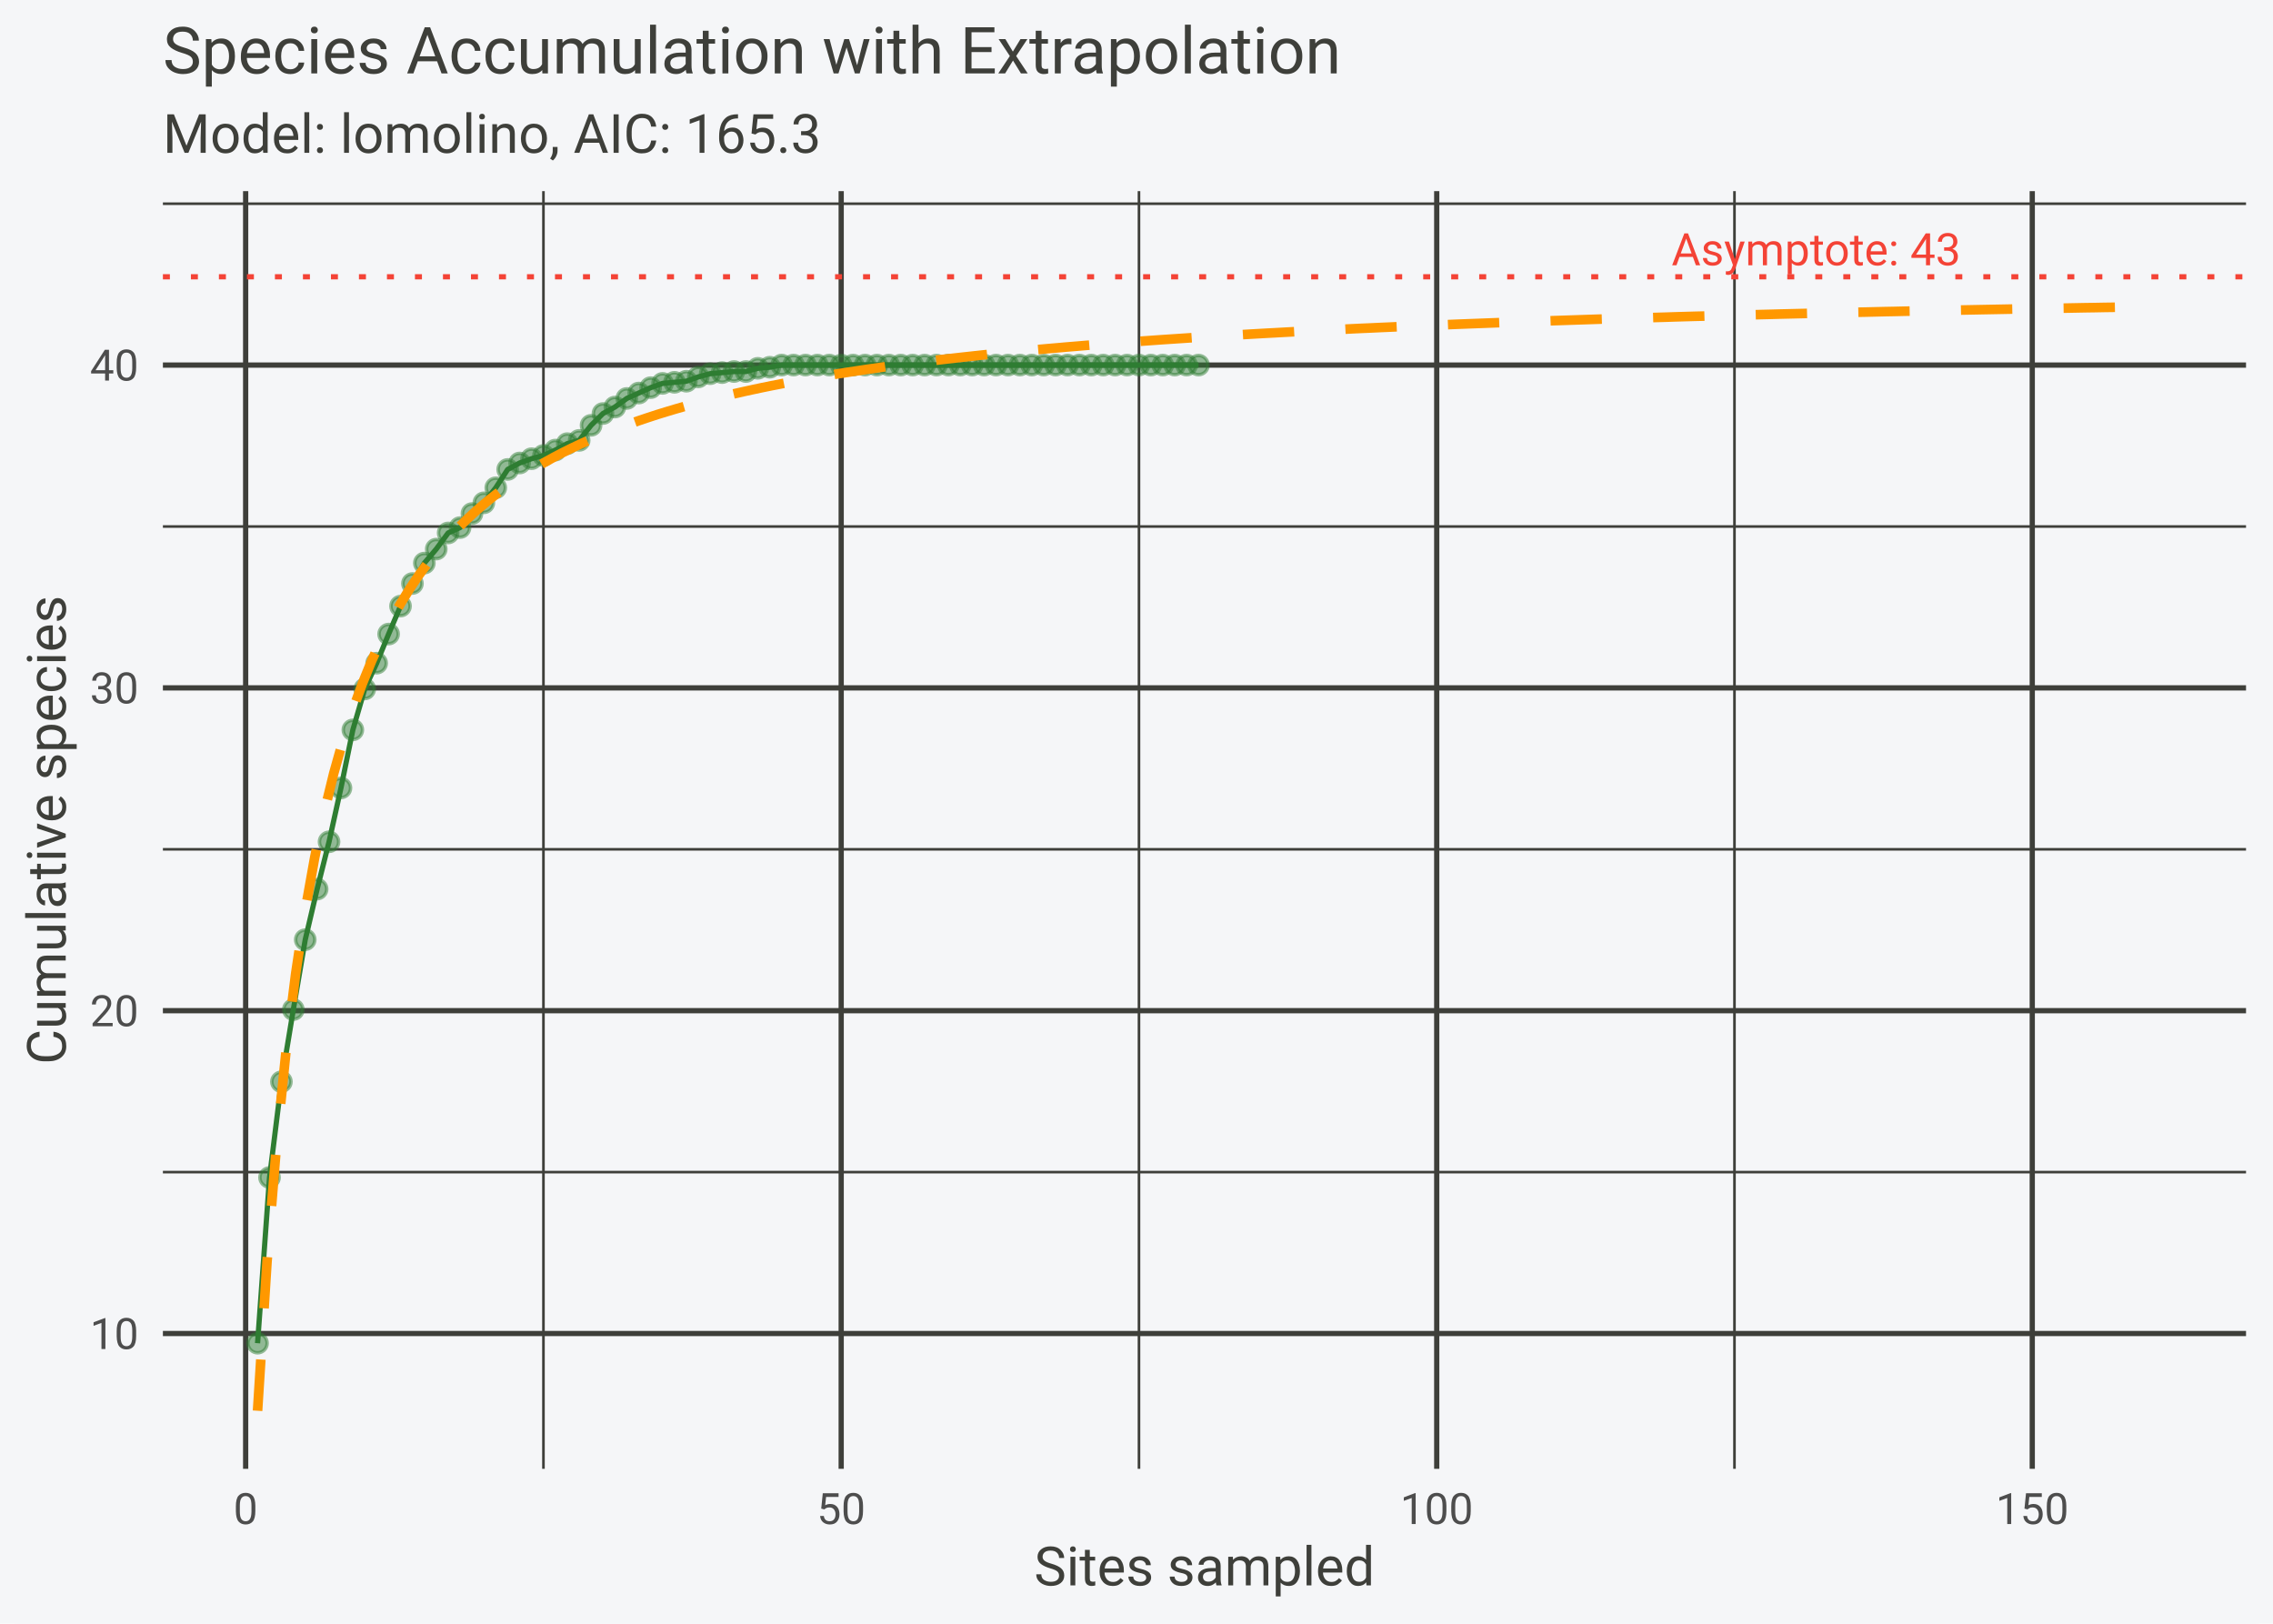
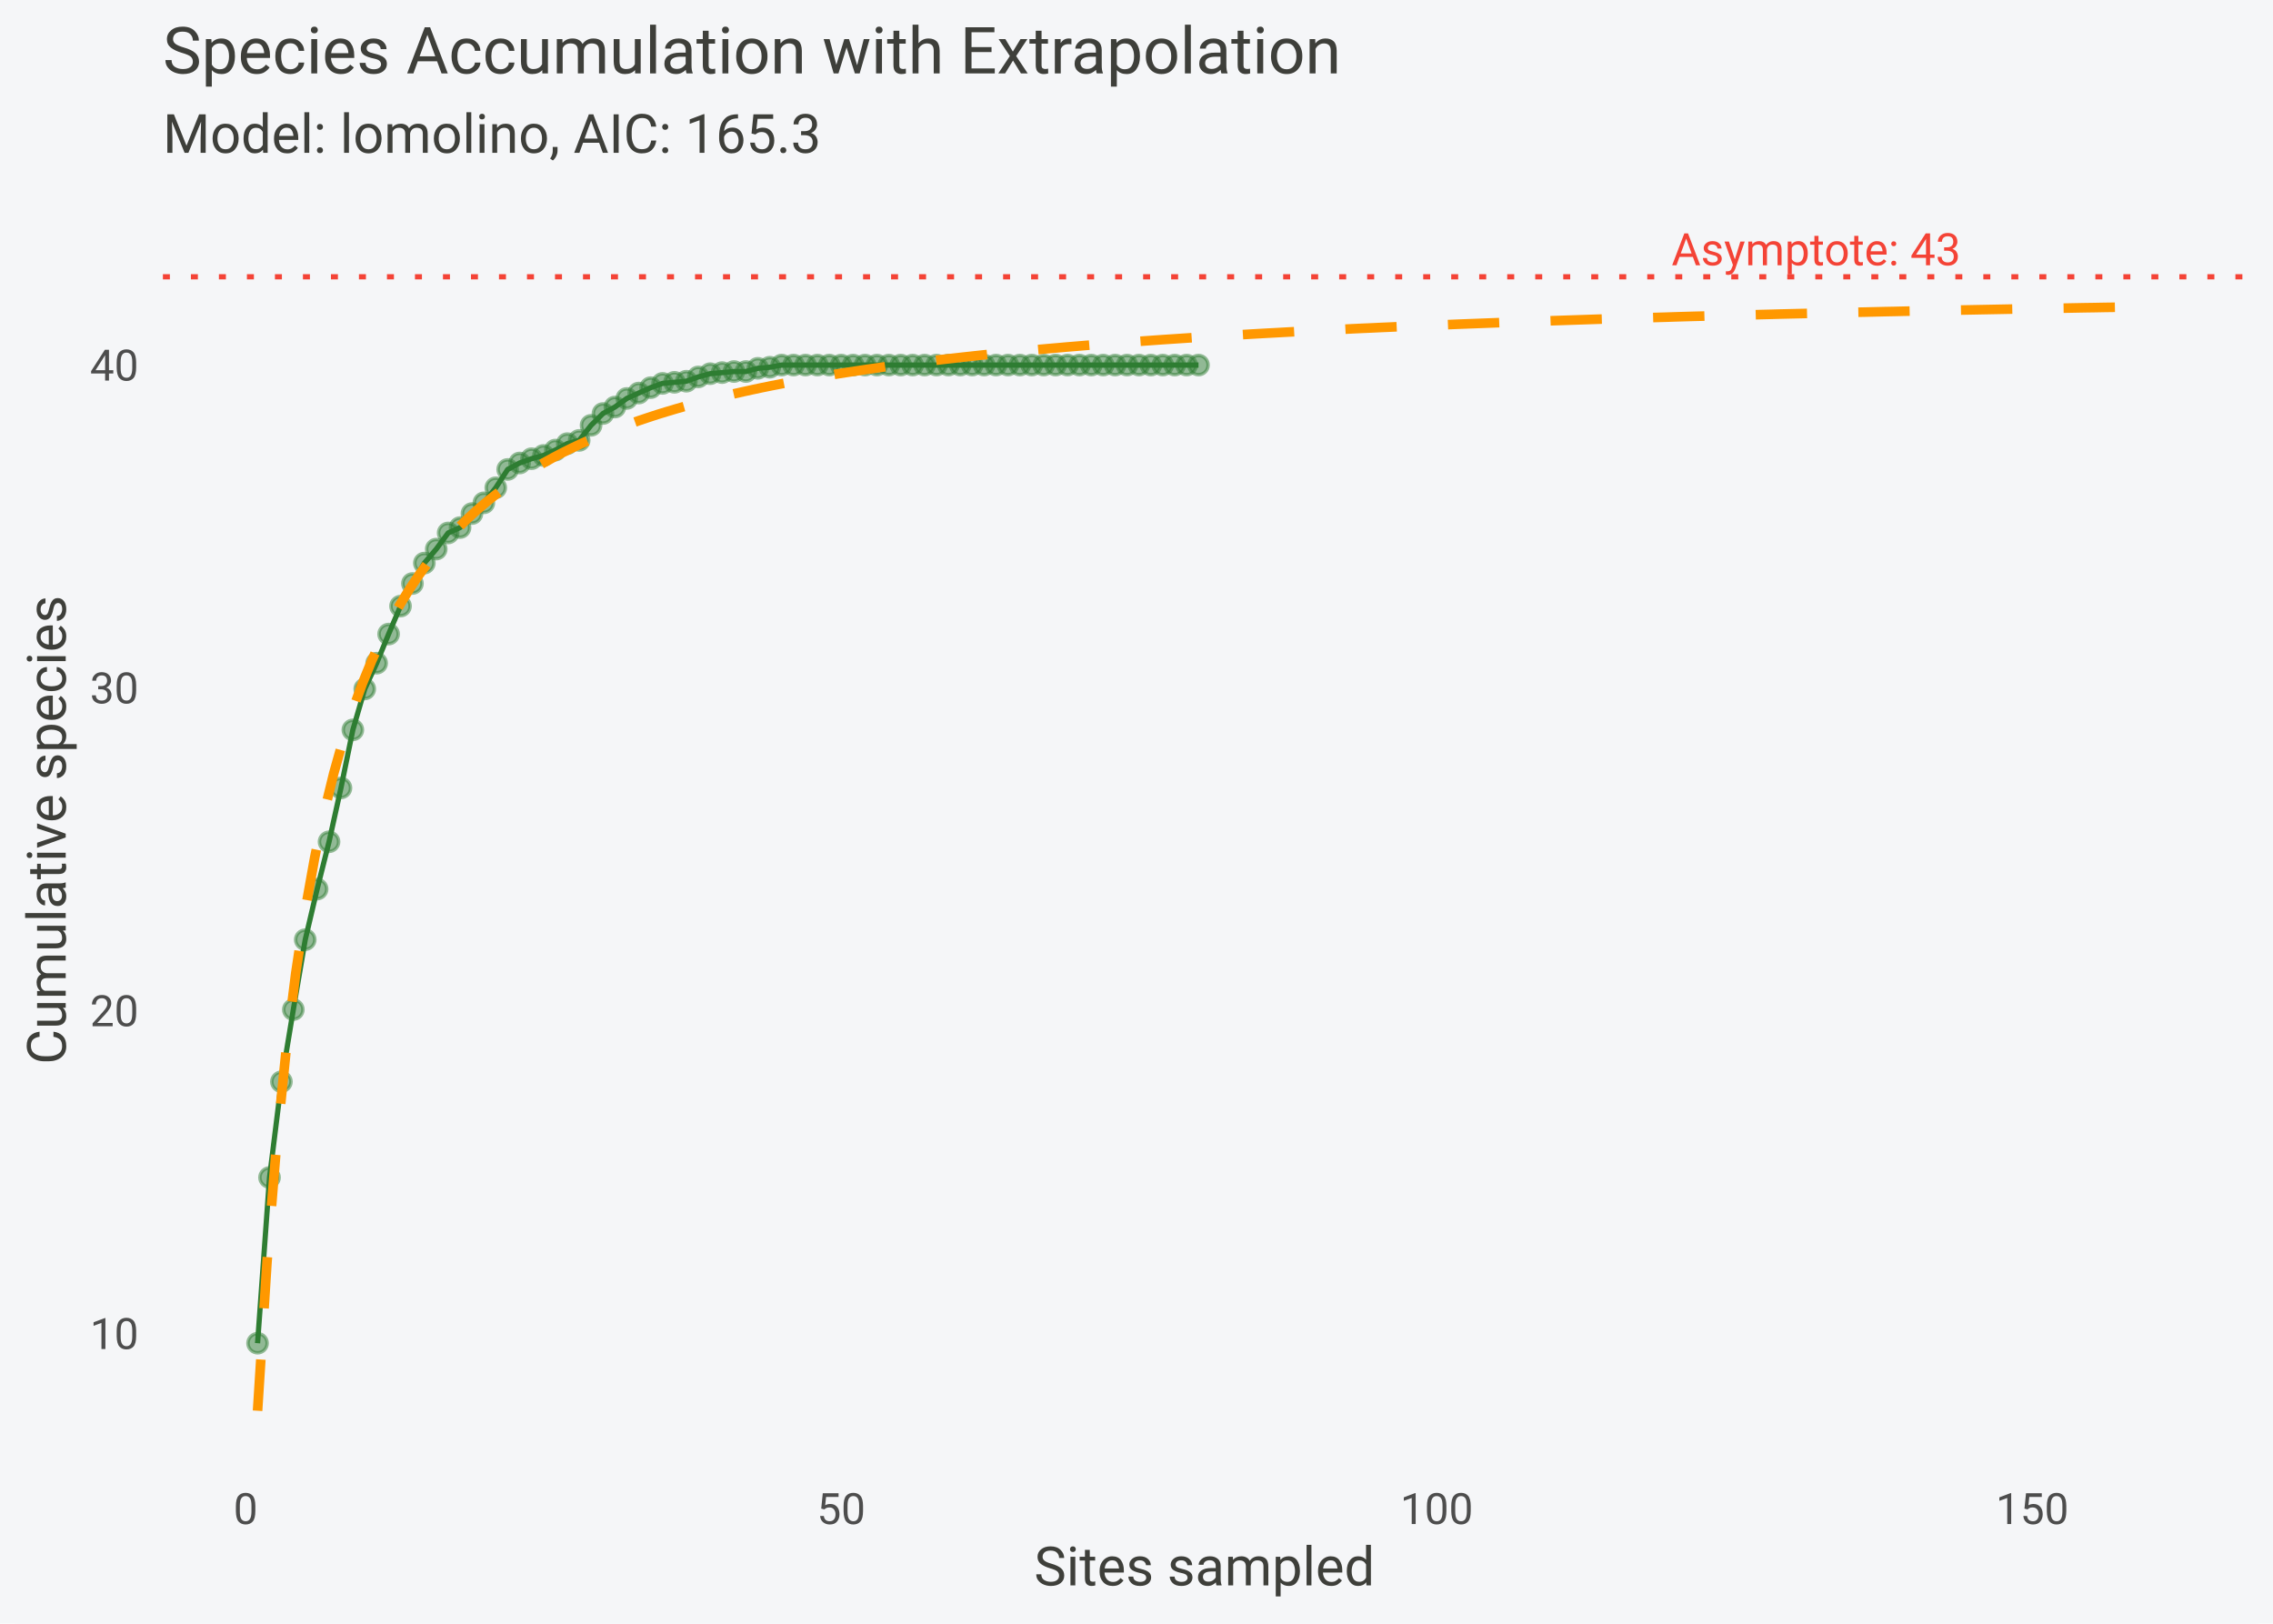
<svg xmlns="http://www.w3.org/2000/svg" width="504.00pt" height="360.00pt" viewBox="0 0 504.00 360.00">
  <g class="svglite">
    <defs>
      <style type="text/css">
    /* theme-aware-processed */
    .svglite line, .svglite polyline, .svglite polygon, .svglite path, .svglite circle {
      fill: none;
      stroke: #3E3F3A;
      stroke-linecap: round;
      stroke-linejoin: round;
      stroke-miterlimit: 10.00;
    }
    .svglite &gt; g &gt; rect {
      fill: none;
      stroke: #3E3F3A;
      stroke-linecap: round;
      stroke-linejoin: round;
      stroke-miterlimit: 10.00;
    }
    .svglite text {
      white-space: pre;
      fill: #3E3F3A;
    }
    .svglite g.glyphgroup path {
      fill: inherit;
      stroke: none;
    }
  </style>
    </defs>
    <rect width="100%" height="100%" style="stroke: none; fill: #F5F6F8;" />
    <defs>
      <clipPath id="cpMC4wMHw1MDQuMDB8MC4wMHwzNjAuMDA=">
        <rect x="0.00" y="0.00" width="504.00" height="360.00" />
      </clipPath>
    </defs>
    <g clip-path="url(#cpMC4wMHw1MDQuMDB8MC4wMHwzNjAuMDA=)">
      <rect rx="4" x="0.00" y="0.00" width="504.00" height="360.00" style="stroke-width: 1.16; stroke: none; fill: #F5F6F8;" />
    </g>
    <defs>
      <clipPath id="cpMzYuMTJ8NDk4LjAyfDQyLjM4fDMyNS42NQ==">
        <rect x="36.12" y="42.38" width="461.90" height="283.28" />
      </clipPath>
    </defs>
    <g clip-path="url(#cpMzYuMTJ8NDk4LjAyfDQyLjM4fDMyNS42NQ==)">
-       <polyline points="36.12,259.87 498.02,259.87 " style="stroke-width: 0.58; stroke: #3E3F3A; stroke-linecap: butt;" />
-       <polyline points="36.12,188.30 498.02,188.30 " style="stroke-width: 0.58; stroke: #3E3F3A; stroke-linecap: butt;" />
-       <polyline points="36.12,116.73 498.02,116.73 " style="stroke-width: 0.58; stroke: #3E3F3A; stroke-linecap: butt;" />
-       <polyline points="36.12,45.16 498.02,45.16 " style="stroke-width: 0.58; stroke: #3E3F3A; stroke-linecap: butt;" />
-       <polyline points="120.50,325.65 120.50,42.38 " style="stroke-width: 0.58; stroke: #3E3F3A; stroke-linecap: butt;" />
-       <polyline points="252.55,325.65 252.55,42.38 " style="stroke-width: 0.58; stroke: #3E3F3A; stroke-linecap: butt;" />
-       <polyline points="384.59,325.65 384.59,42.38 " style="stroke-width: 0.58; stroke: #3E3F3A; stroke-linecap: butt;" />
-       <polyline points="36.12,295.65 498.02,295.65 " style="stroke-width: 1.16; stroke: #3E3F3A; stroke-linecap: butt;" />
-       <polyline points="36.12,224.08 498.02,224.08 " style="stroke-width: 1.16; stroke: #3E3F3A; stroke-linecap: butt;" />
-       <polyline points="36.12,152.51 498.02,152.51 " style="stroke-width: 1.16; stroke: #3E3F3A; stroke-linecap: butt;" />
-       <polyline points="36.12,80.94 498.02,80.94 " style="stroke-width: 1.16; stroke: #3E3F3A; stroke-linecap: butt;" />
-       <polyline points="54.47,325.65 54.47,42.38 " style="stroke-width: 1.16; stroke: #3E3F3A; stroke-linecap: butt;" />
-       <polyline points="186.52,325.65 186.52,42.38 " style="stroke-width: 1.16; stroke: #3E3F3A; stroke-linecap: butt;" />
-       <polyline points="318.57,325.65 318.57,42.38 " style="stroke-width: 1.16; stroke: #3E3F3A; stroke-linecap: butt;" />
-       <polyline points="450.62,325.65 450.62,42.38 " style="stroke-width: 1.16; stroke: #3E3F3A; stroke-linecap: butt;" />
      <circle cx="57.11" cy="297.80" r="2.13" style="stroke-width: 0.77; stroke: #2E7D32; stroke-opacity: 0.50; fill: #2E7D32; fill-opacity: 0.50;" />
      <circle cx="59.76" cy="261.06" r="2.13" style="stroke-width: 0.77; stroke: #2E7D32; stroke-opacity: 0.50; fill: #2E7D32; fill-opacity: 0.50;" />
      <circle cx="62.40" cy="239.83" r="2.13" style="stroke-width: 0.77; stroke: #2E7D32; stroke-opacity: 0.50; fill: #2E7D32; fill-opacity: 0.50;" />
      <circle cx="65.04" cy="223.84" r="2.13" style="stroke-width: 0.77; stroke: #2E7D32; stroke-opacity: 0.50; fill: #2E7D32; fill-opacity: 0.50;" />
      <circle cx="67.68" cy="208.34" r="2.13" style="stroke-width: 0.77; stroke: #2E7D32; stroke-opacity: 0.50; fill: #2E7D32; fill-opacity: 0.50;" />
      <circle cx="70.32" cy="197.12" r="2.13" style="stroke-width: 0.77; stroke: #2E7D32; stroke-opacity: 0.50; fill: #2E7D32; fill-opacity: 0.50;" />
      <circle cx="72.96" cy="186.63" r="2.13" style="stroke-width: 0.77; stroke: #2E7D32; stroke-opacity: 0.50; fill: #2E7D32; fill-opacity: 0.50;" />
      <circle cx="75.60" cy="174.70" r="2.13" style="stroke-width: 0.77; stroke: #2E7D32; stroke-opacity: 0.50; fill: #2E7D32; fill-opacity: 0.50;" />
      <circle cx="78.24" cy="161.82" r="2.13" style="stroke-width: 0.77; stroke: #2E7D32; stroke-opacity: 0.50; fill: #2E7D32; fill-opacity: 0.50;" />
      <circle cx="80.88" cy="152.75" r="2.13" style="stroke-width: 0.77; stroke: #2E7D32; stroke-opacity: 0.50; fill: #2E7D32; fill-opacity: 0.50;" />
      <circle cx="83.52" cy="147.03" r="2.13" style="stroke-width: 0.77; stroke: #2E7D32; stroke-opacity: 0.50; fill: #2E7D32; fill-opacity: 0.50;" />
      <circle cx="86.17" cy="140.58" r="2.13" style="stroke-width: 0.77; stroke: #2E7D32; stroke-opacity: 0.50; fill: #2E7D32; fill-opacity: 0.50;" />
      <circle cx="88.81" cy="134.38" r="2.13" style="stroke-width: 0.77; stroke: #2E7D32; stroke-opacity: 0.50; fill: #2E7D32; fill-opacity: 0.50;" />
      <circle cx="91.45" cy="129.37" r="2.13" style="stroke-width: 0.77; stroke: #2E7D32; stroke-opacity: 0.50; fill: #2E7D32; fill-opacity: 0.50;" />
      <circle cx="94.09" cy="124.84" r="2.13" style="stroke-width: 0.77; stroke: #2E7D32; stroke-opacity: 0.50; fill: #2E7D32; fill-opacity: 0.50;" />
      <circle cx="96.73" cy="121.74" r="2.13" style="stroke-width: 0.77; stroke: #2E7D32; stroke-opacity: 0.50; fill: #2E7D32; fill-opacity: 0.50;" />
      <circle cx="99.37" cy="118.16" r="2.13" style="stroke-width: 0.77; stroke: #2E7D32; stroke-opacity: 0.50; fill: #2E7D32; fill-opacity: 0.50;" />
      <circle cx="102.01" cy="116.97" r="2.13" style="stroke-width: 0.77; stroke: #2E7D32; stroke-opacity: 0.50; fill: #2E7D32; fill-opacity: 0.50;" />
      <circle cx="104.65" cy="113.86" r="2.13" style="stroke-width: 0.77; stroke: #2E7D32; stroke-opacity: 0.50; fill: #2E7D32; fill-opacity: 0.50;" />
      <circle cx="107.29" cy="111.48" r="2.13" style="stroke-width: 0.77; stroke: #2E7D32; stroke-opacity: 0.50; fill: #2E7D32; fill-opacity: 0.50;" />
      <circle cx="109.93" cy="108.14" r="2.13" style="stroke-width: 0.77; stroke: #2E7D32; stroke-opacity: 0.50; fill: #2E7D32; fill-opacity: 0.50;" />
      <circle cx="112.57" cy="104.08" r="2.13" style="stroke-width: 0.77; stroke: #2E7D32; stroke-opacity: 0.50; fill: #2E7D32; fill-opacity: 0.50;" />
      <circle cx="115.22" cy="102.65" r="2.13" style="stroke-width: 0.77; stroke: #2E7D32; stroke-opacity: 0.50; fill: #2E7D32; fill-opacity: 0.50;" />
      <circle cx="117.86" cy="101.70" r="2.13" style="stroke-width: 0.77; stroke: #2E7D32; stroke-opacity: 0.50; fill: #2E7D32; fill-opacity: 0.50;" />
      <circle cx="120.50" cy="100.98" r="2.13" style="stroke-width: 0.77; stroke: #2E7D32; stroke-opacity: 0.50; fill: #2E7D32; fill-opacity: 0.50;" />
      <circle cx="123.14" cy="99.79" r="2.13" style="stroke-width: 0.77; stroke: #2E7D32; stroke-opacity: 0.50; fill: #2E7D32; fill-opacity: 0.50;" />
      <circle cx="125.78" cy="98.36" r="2.13" style="stroke-width: 0.77; stroke: #2E7D32; stroke-opacity: 0.50; fill: #2E7D32; fill-opacity: 0.50;" />
      <circle cx="128.42" cy="97.64" r="2.13" style="stroke-width: 0.77; stroke: #2E7D32; stroke-opacity: 0.50; fill: #2E7D32; fill-opacity: 0.50;" />
      <circle cx="131.06" cy="94.30" r="2.13" style="stroke-width: 0.77; stroke: #2E7D32; stroke-opacity: 0.50; fill: #2E7D32; fill-opacity: 0.50;" />
      <circle cx="133.70" cy="91.68" r="2.13" style="stroke-width: 0.77; stroke: #2E7D32; stroke-opacity: 0.50; fill: #2E7D32; fill-opacity: 0.50;" />
      <circle cx="136.34" cy="90.25" r="2.13" style="stroke-width: 0.77; stroke: #2E7D32; stroke-opacity: 0.50; fill: #2E7D32; fill-opacity: 0.50;" />
      <circle cx="138.98" cy="88.34" r="2.13" style="stroke-width: 0.77; stroke: #2E7D32; stroke-opacity: 0.50; fill: #2E7D32; fill-opacity: 0.50;" />
      <circle cx="141.63" cy="87.14" r="2.13" style="stroke-width: 0.77; stroke: #2E7D32; stroke-opacity: 0.50; fill: #2E7D32; fill-opacity: 0.50;" />
      <circle cx="144.27" cy="85.95" r="2.13" style="stroke-width: 0.77; stroke: #2E7D32; stroke-opacity: 0.50; fill: #2E7D32; fill-opacity: 0.50;" />
      <circle cx="146.91" cy="85.00" r="2.13" style="stroke-width: 0.77; stroke: #2E7D32; stroke-opacity: 0.50; fill: #2E7D32; fill-opacity: 0.50;" />
      <circle cx="149.55" cy="84.76" r="2.13" style="stroke-width: 0.77; stroke: #2E7D32; stroke-opacity: 0.50; fill: #2E7D32; fill-opacity: 0.50;" />
      <circle cx="152.19" cy="84.52" r="2.13" style="stroke-width: 0.77; stroke: #2E7D32; stroke-opacity: 0.50; fill: #2E7D32; fill-opacity: 0.50;" />
      <circle cx="154.83" cy="83.57" r="2.13" style="stroke-width: 0.77; stroke: #2E7D32; stroke-opacity: 0.50; fill: #2E7D32; fill-opacity: 0.50;" />
      <circle cx="157.47" cy="82.85" r="2.13" style="stroke-width: 0.77; stroke: #2E7D32; stroke-opacity: 0.50; fill: #2E7D32; fill-opacity: 0.50;" />
      <circle cx="160.11" cy="82.61" r="2.13" style="stroke-width: 0.77; stroke: #2E7D32; stroke-opacity: 0.50; fill: #2E7D32; fill-opacity: 0.50;" />
      <circle cx="162.75" cy="82.37" r="2.13" style="stroke-width: 0.77; stroke: #2E7D32; stroke-opacity: 0.50; fill: #2E7D32; fill-opacity: 0.50;" />
      <circle cx="165.39" cy="82.37" r="2.13" style="stroke-width: 0.77; stroke: #2E7D32; stroke-opacity: 0.50; fill: #2E7D32; fill-opacity: 0.50;" />
      <circle cx="168.03" cy="81.66" r="2.13" style="stroke-width: 0.77; stroke: #2E7D32; stroke-opacity: 0.50; fill: #2E7D32; fill-opacity: 0.50;" />
      <circle cx="170.68" cy="81.42" r="2.13" style="stroke-width: 0.77; stroke: #2E7D32; stroke-opacity: 0.50; fill: #2E7D32; fill-opacity: 0.50;" />
      <circle cx="173.32" cy="80.94" r="2.13" style="stroke-width: 0.77; stroke: #2E7D32; stroke-opacity: 0.50; fill: #2E7D32; fill-opacity: 0.50;" />
      <circle cx="175.96" cy="80.94" r="2.13" style="stroke-width: 0.77; stroke: #2E7D32; stroke-opacity: 0.50; fill: #2E7D32; fill-opacity: 0.50;" />
      <circle cx="178.60" cy="80.94" r="2.13" style="stroke-width: 0.77; stroke: #2E7D32; stroke-opacity: 0.50; fill: #2E7D32; fill-opacity: 0.50;" />
      <circle cx="181.24" cy="80.94" r="2.13" style="stroke-width: 0.77; stroke: #2E7D32; stroke-opacity: 0.50; fill: #2E7D32; fill-opacity: 0.50;" />
      <circle cx="183.88" cy="80.94" r="2.13" style="stroke-width: 0.77; stroke: #2E7D32; stroke-opacity: 0.50; fill: #2E7D32; fill-opacity: 0.50;" />
      <circle cx="186.52" cy="80.94" r="2.13" style="stroke-width: 0.77; stroke: #2E7D32; stroke-opacity: 0.50; fill: #2E7D32; fill-opacity: 0.50;" />
      <circle cx="189.16" cy="80.94" r="2.13" style="stroke-width: 0.77; stroke: #2E7D32; stroke-opacity: 0.50; fill: #2E7D32; fill-opacity: 0.50;" />
      <circle cx="191.80" cy="80.94" r="2.13" style="stroke-width: 0.77; stroke: #2E7D32; stroke-opacity: 0.50; fill: #2E7D32; fill-opacity: 0.50;" />
      <circle cx="194.44" cy="80.94" r="2.13" style="stroke-width: 0.77; stroke: #2E7D32; stroke-opacity: 0.50; fill: #2E7D32; fill-opacity: 0.50;" />
      <circle cx="197.09" cy="80.94" r="2.13" style="stroke-width: 0.77; stroke: #2E7D32; stroke-opacity: 0.50; fill: #2E7D32; fill-opacity: 0.50;" />
      <circle cx="199.73" cy="80.94" r="2.13" style="stroke-width: 0.77; stroke: #2E7D32; stroke-opacity: 0.50; fill: #2E7D32; fill-opacity: 0.50;" />
      <circle cx="202.37" cy="80.94" r="2.13" style="stroke-width: 0.77; stroke: #2E7D32; stroke-opacity: 0.50; fill: #2E7D32; fill-opacity: 0.50;" />
      <circle cx="205.01" cy="80.94" r="2.13" style="stroke-width: 0.77; stroke: #2E7D32; stroke-opacity: 0.50; fill: #2E7D32; fill-opacity: 0.50;" />
      <circle cx="207.65" cy="80.94" r="2.13" style="stroke-width: 0.77; stroke: #2E7D32; stroke-opacity: 0.50; fill: #2E7D32; fill-opacity: 0.50;" />
      <circle cx="210.29" cy="80.94" r="2.13" style="stroke-width: 0.77; stroke: #2E7D32; stroke-opacity: 0.50; fill: #2E7D32; fill-opacity: 0.50;" />
      <circle cx="212.93" cy="80.94" r="2.13" style="stroke-width: 0.77; stroke: #2E7D32; stroke-opacity: 0.50; fill: #2E7D32; fill-opacity: 0.50;" />
      <circle cx="215.57" cy="80.94" r="2.13" style="stroke-width: 0.77; stroke: #2E7D32; stroke-opacity: 0.50; fill: #2E7D32; fill-opacity: 0.50;" />
      <circle cx="218.21" cy="80.94" r="2.13" style="stroke-width: 0.77; stroke: #2E7D32; stroke-opacity: 0.50; fill: #2E7D32; fill-opacity: 0.50;" />
      <circle cx="220.85" cy="80.94" r="2.13" style="stroke-width: 0.77; stroke: #2E7D32; stroke-opacity: 0.50; fill: #2E7D32; fill-opacity: 0.50;" />
      <circle cx="223.50" cy="80.94" r="2.13" style="stroke-width: 0.77; stroke: #2E7D32; stroke-opacity: 0.50; fill: #2E7D32; fill-opacity: 0.50;" />
      <circle cx="226.14" cy="80.94" r="2.13" style="stroke-width: 0.77; stroke: #2E7D32; stroke-opacity: 0.50; fill: #2E7D32; fill-opacity: 0.50;" />
      <circle cx="228.78" cy="80.94" r="2.13" style="stroke-width: 0.77; stroke: #2E7D32; stroke-opacity: 0.50; fill: #2E7D32; fill-opacity: 0.50;" />
      <circle cx="231.42" cy="80.94" r="2.13" style="stroke-width: 0.77; stroke: #2E7D32; stroke-opacity: 0.50; fill: #2E7D32; fill-opacity: 0.50;" />
      <circle cx="234.06" cy="80.94" r="2.13" style="stroke-width: 0.77; stroke: #2E7D32; stroke-opacity: 0.50; fill: #2E7D32; fill-opacity: 0.50;" />
      <circle cx="236.70" cy="80.94" r="2.13" style="stroke-width: 0.77; stroke: #2E7D32; stroke-opacity: 0.50; fill: #2E7D32; fill-opacity: 0.50;" />
      <circle cx="239.34" cy="80.94" r="2.13" style="stroke-width: 0.77; stroke: #2E7D32; stroke-opacity: 0.50; fill: #2E7D32; fill-opacity: 0.50;" />
      <circle cx="241.98" cy="80.94" r="2.13" style="stroke-width: 0.77; stroke: #2E7D32; stroke-opacity: 0.50; fill: #2E7D32; fill-opacity: 0.50;" />
      <circle cx="244.62" cy="80.94" r="2.13" style="stroke-width: 0.77; stroke: #2E7D32; stroke-opacity: 0.50; fill: #2E7D32; fill-opacity: 0.50;" />
      <circle cx="247.26" cy="80.94" r="2.13" style="stroke-width: 0.77; stroke: #2E7D32; stroke-opacity: 0.50; fill: #2E7D32; fill-opacity: 0.50;" />
      <circle cx="249.90" cy="80.94" r="2.13" style="stroke-width: 0.77; stroke: #2E7D32; stroke-opacity: 0.50; fill: #2E7D32; fill-opacity: 0.50;" />
      <circle cx="252.55" cy="80.94" r="2.13" style="stroke-width: 0.77; stroke: #2E7D32; stroke-opacity: 0.50; fill: #2E7D32; fill-opacity: 0.50;" />
      <circle cx="255.19" cy="80.94" r="2.13" style="stroke-width: 0.77; stroke: #2E7D32; stroke-opacity: 0.50; fill: #2E7D32; fill-opacity: 0.50;" />
      <circle cx="257.83" cy="80.94" r="2.13" style="stroke-width: 0.77; stroke: #2E7D32; stroke-opacity: 0.50; fill: #2E7D32; fill-opacity: 0.50;" />
      <circle cx="260.47" cy="80.94" r="2.13" style="stroke-width: 0.77; stroke: #2E7D32; stroke-opacity: 0.50; fill: #2E7D32; fill-opacity: 0.50;" />
      <circle cx="263.11" cy="80.94" r="2.13" style="stroke-width: 0.77; stroke: #2E7D32; stroke-opacity: 0.50; fill: #2E7D32; fill-opacity: 0.50;" />
      <circle cx="265.75" cy="80.94" r="2.13" style="stroke-width: 0.77; stroke: #2E7D32; stroke-opacity: 0.50; fill: #2E7D32; fill-opacity: 0.50;" />
      <polyline points="57.11,297.80 59.76,261.06 62.40,239.83 65.04,223.84 67.68,208.34 70.32,197.12 72.96,186.63 75.60,174.70 78.24,161.82 80.88,152.75 83.52,147.03 86.17,140.58 88.81,134.38 91.45,129.37 94.09,124.84 96.73,121.74 99.37,118.16 102.01,116.97 104.65,113.86 107.29,111.48 109.93,108.14 112.57,104.08 115.22,102.65 117.86,101.70 120.50,100.98 123.14,99.79 125.78,98.36 128.42,97.64 131.06,94.30 133.70,91.68 136.34,90.25 138.98,88.34 141.63,87.14 144.27,85.95 146.91,85.00 149.55,84.76 152.19,84.52 154.83,83.57 157.47,82.85 160.11,82.61 162.75,82.37 165.39,82.37 168.03,81.66 170.68,81.42 173.32,80.94 175.96,80.94 178.60,80.94 181.24,80.94 183.88,80.94 186.52,80.94 189.16,80.94 191.80,80.94 194.44,80.94 197.09,80.94 199.73,80.94 202.37,80.94 205.01,80.94 207.65,80.94 210.29,80.94 212.93,80.94 215.57,80.94 218.21,80.94 220.85,80.94 223.50,80.94 226.14,80.94 228.78,80.94 231.42,80.94 234.06,80.94 236.70,80.94 239.34,80.94 241.98,80.94 244.62,80.94 247.26,80.94 249.90,80.94 252.55,80.94 255.19,80.94 257.83,80.94 260.47,80.94 263.11,80.94 265.75,80.94 " style="stroke-width: 1.16; stroke: #2E7D32; stroke-linecap: butt;" />
      <polyline points="57.11,312.78 59.22,279.56 61.34,253.54 63.45,232.77 65.56,215.86 67.67,201.86 69.78,190.10 71.89,180.08 74.00,171.46 76.11,163.97 78.22,157.40 80.33,151.60 82.44,146.44 84.55,141.82 86.66,137.66 88.77,133.90 90.88,130.48 92.99,127.35 95.10,124.50 97.21,121.87 99.32,119.44 101.43,117.20 103.54,115.12 105.65,113.18 107.76,111.38 109.87,109.69 111.98,108.11 114.09,106.63 116.20,105.24 118.31,103.93 120.42,102.69 122.53,101.52 124.64,100.41 126.75,99.36 128.86,98.36 130.97,97.42 133.08,96.52 135.19,95.66 137.30,94.84 139.41,94.06 141.52,93.31 143.63,92.60 145.74,91.91 147.85,91.26 149.96,90.63 152.07,90.03 154.18,89.45 156.29,88.89 158.40,88.36 160.51,87.84 162.62,87.34 164.73,86.86 166.84,86.40 168.95,85.95 171.06,85.52 173.17,85.11 175.28,84.70 177.39,84.31 179.50,83.94 181.61,83.57 183.72,83.22 185.83,82.87 187.94,82.54 190.05,82.22 192.16,81.90 194.27,81.60 196.38,81.30 198.49,81.02 200.60,80.74 202.71,80.46 204.82,80.20 206.93,79.94 209.04,79.69 211.15,79.45 213.26,79.21 215.37,78.98 217.48,78.75 219.59,78.53 221.70,78.32 223.81,78.11 225.92,77.90 228.03,77.70 230.14,77.50 232.25,77.31 234.36,77.13 236.47,76.94 238.58,76.77 240.69,76.59 242.80,76.42 244.91,76.25 247.02,76.09 249.13,75.93 251.25,75.77 253.36,75.62 255.47,75.47 257.58,75.32 259.69,75.18 261.80,75.04 263.91,74.90 266.02,74.76 268.13,74.63 270.24,74.50 272.35,74.37 274.46,74.25 276.57,74.12 278.68,74.00 280.79,73.88 282.90,73.77 285.01,73.65 287.12,73.54 289.23,73.43 291.34,73.32 293.45,73.21 295.56,73.11 297.67,73.01 299.78,72.90 301.89,72.80 304.00,72.71 306.11,72.61 308.22,72.52 310.33,72.42 312.44,72.33 314.55,72.24 316.66,72.15 318.77,72.06 320.88,71.98 322.99,71.89 325.10,71.81 327.21,71.73 329.32,71.65 331.43,71.57 333.54,71.49 335.65,71.41 337.76,71.34 339.87,71.26 341.98,71.19 344.09,71.11 346.20,71.04 348.31,70.97 350.42,70.90 352.53,70.83 354.64,70.76 356.75,70.70 358.86,70.63 360.97,70.57 363.08,70.50 365.19,70.44 367.30,70.38 369.41,70.32 371.52,70.25 373.63,70.19 375.74,70.13 377.85,70.08 379.96,70.02 382.07,69.96 384.18,69.91 386.29,69.85 388.40,69.80 390.51,69.74 392.62,69.69 394.73,69.63 396.84,69.58 398.95,69.53 401.06,69.48 403.17,69.43 405.28,69.38 407.39,69.33 409.50,69.28 411.61,69.23 413.72,69.19 415.83,69.14 417.94,69.09 420.05,69.05 422.16,69.00 424.27,68.96 426.38,68.91 428.49,68.87 430.60,68.83 432.71,68.78 434.82,68.74 436.93,68.70 439.04,68.66 441.15,68.62 443.27,68.58 445.38,68.54 447.49,68.50 449.60,68.46 451.71,68.42 453.82,68.38 455.93,68.34 458.04,68.31 460.15,68.27 462.26,68.23 464.37,68.20 466.48,68.16 468.59,68.13 470.70,68.09 472.81,68.06 474.92,68.02 477.03,67.99 " style="stroke-width: 2.13; stroke: #FF9800; stroke-dasharray: 11.38,11.38; stroke-linecap: butt;" />
      <line x1="36.12" y1="61.37" x2="498.02" y2="61.37" style="stroke-width: 1.16; stroke: #F44336; stroke-dasharray: 1.55,4.66; stroke-linecap: butt;" />
      <text x="434.77" y="58.82" text-anchor="end" style="font-size: 9.96px;fill: #F44336; font-family: &quot;Roboto&quot;, -apple-system, BlinkMacSystemFont, &quot;Segoe UI&quot;, system-ui, sans-serif;" textLength="63.62px" lengthAdjust="spacingAndGlyphs">Asymptote: 43</text>
    </g>
    <g clip-path="url(#cpMC4wMHw1MDQuMDB8MC4wMHwzNjAuMDA=)">
      <text x="30.74" y="299.09" text-anchor="end" style="font-size: 9.60px;fill: #4D4D4D; font-family: &quot;Roboto&quot;, -apple-system, BlinkMacSystemFont, &quot;Segoe UI&quot;, system-ui, sans-serif;" textLength="10.66px" lengthAdjust="spacingAndGlyphs">10</text>
      <text x="30.74" y="227.52" text-anchor="end" style="font-size: 9.60px;fill: #4D4D4D; font-family: &quot;Roboto&quot;, -apple-system, BlinkMacSystemFont, &quot;Segoe UI&quot;, system-ui, sans-serif;" textLength="10.66px" lengthAdjust="spacingAndGlyphs">20</text>
      <text x="30.74" y="155.95" text-anchor="end" style="font-size: 9.60px;fill: #4D4D4D; font-family: &quot;Roboto&quot;, -apple-system, BlinkMacSystemFont, &quot;Segoe UI&quot;, system-ui, sans-serif;" textLength="10.66px" lengthAdjust="spacingAndGlyphs">30</text>
      <text x="30.74" y="84.38" text-anchor="end" style="font-size: 9.60px;fill: #4D4D4D; font-family: &quot;Roboto&quot;, -apple-system, BlinkMacSystemFont, &quot;Segoe UI&quot;, system-ui, sans-serif;" textLength="10.66px" lengthAdjust="spacingAndGlyphs">40</text>
      <text x="54.47" y="337.90" text-anchor="middle" style="font-size: 9.60px;fill: #4D4D4D; font-family: &quot;Roboto&quot;, -apple-system, BlinkMacSystemFont, &quot;Segoe UI&quot;, system-ui, sans-serif;" textLength="5.33px" lengthAdjust="spacingAndGlyphs">0</text>
      <text x="186.52" y="337.90" text-anchor="middle" style="font-size: 9.60px;fill: #4D4D4D; font-family: &quot;Roboto&quot;, -apple-system, BlinkMacSystemFont, &quot;Segoe UI&quot;, system-ui, sans-serif;" textLength="10.66px" lengthAdjust="spacingAndGlyphs">50</text>
      <text x="318.57" y="337.90" text-anchor="middle" style="font-size: 9.60px;fill: #4D4D4D; font-family: &quot;Roboto&quot;, -apple-system, BlinkMacSystemFont, &quot;Segoe UI&quot;, system-ui, sans-serif;" textLength="15.98px" lengthAdjust="spacingAndGlyphs">100</text>
      <text x="450.62" y="337.90" text-anchor="middle" style="font-size: 9.60px;fill: #4D4D4D; font-family: &quot;Roboto&quot;, -apple-system, BlinkMacSystemFont, &quot;Segoe UI&quot;, system-ui, sans-serif;" textLength="15.98px" lengthAdjust="spacingAndGlyphs">150</text>
      <text x="267.07" y="351.50" text-anchor="middle" style="font-size: 12.00px; font-family: &quot;Roboto&quot;, -apple-system, BlinkMacSystemFont, &quot;Segoe UI&quot;, system-ui, sans-serif;" textLength="75.36px" lengthAdjust="spacingAndGlyphs">Sites sampled</text>
      <text transform="translate(14.57,184.01) rotate(-90)" text-anchor="middle" style="font-size: 12.00px; font-family: &quot;Roboto&quot;, -apple-system, BlinkMacSystemFont, &quot;Segoe UI&quot;, system-ui, sans-serif;" textLength="104.05px" lengthAdjust="spacingAndGlyphs">Cumulative species</text>
      <text x="36.12" y="33.88" style="font-size: 12.00px; font-family: &quot;Roboto&quot;, -apple-system, BlinkMacSystemFont, &quot;Segoe UI&quot;, system-ui, sans-serif;" textLength="146.72px" lengthAdjust="spacingAndGlyphs">Model: lomolino, AIC: 165.3</text>
      <text x="36.12" y="16.28" style="font-size: 14.40px; font-family: &quot;Roboto&quot;, -apple-system, BlinkMacSystemFont, &quot;Segoe UI&quot;, system-ui, sans-serif;" textLength="258.39px" lengthAdjust="spacingAndGlyphs">Species Accumulation with Extrapolation</text>
    </g>
  </g>
</svg>
